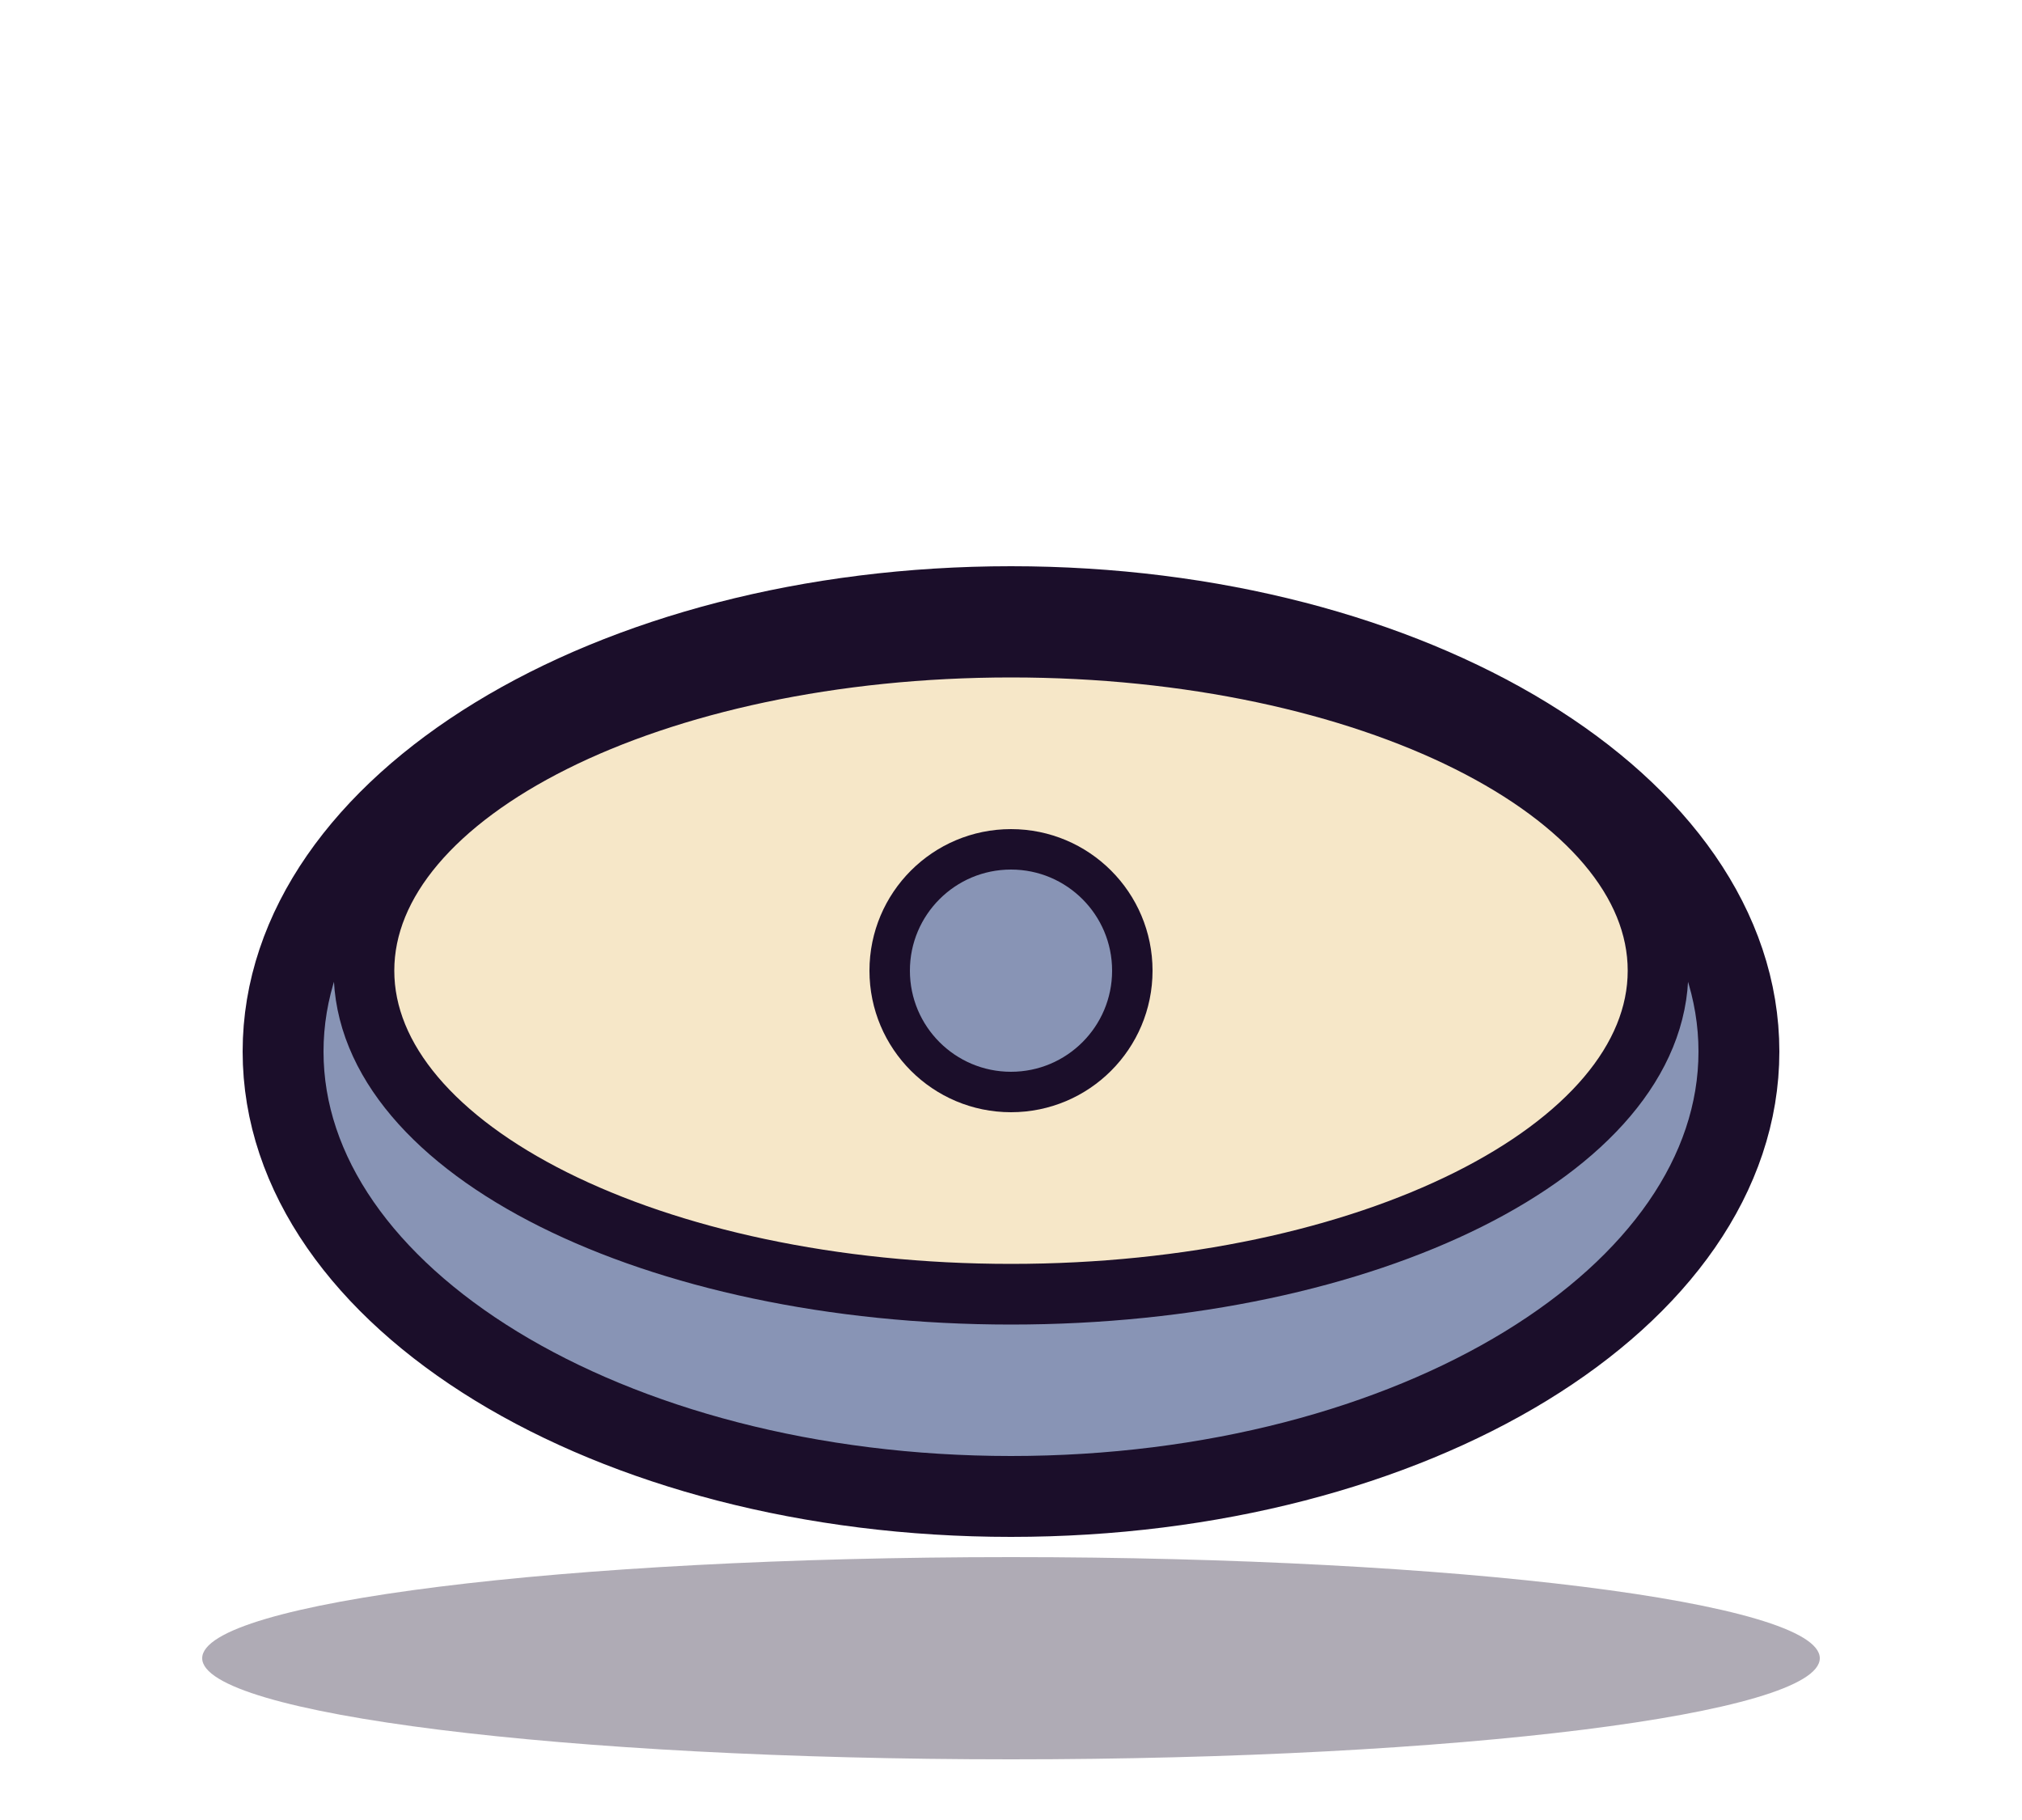
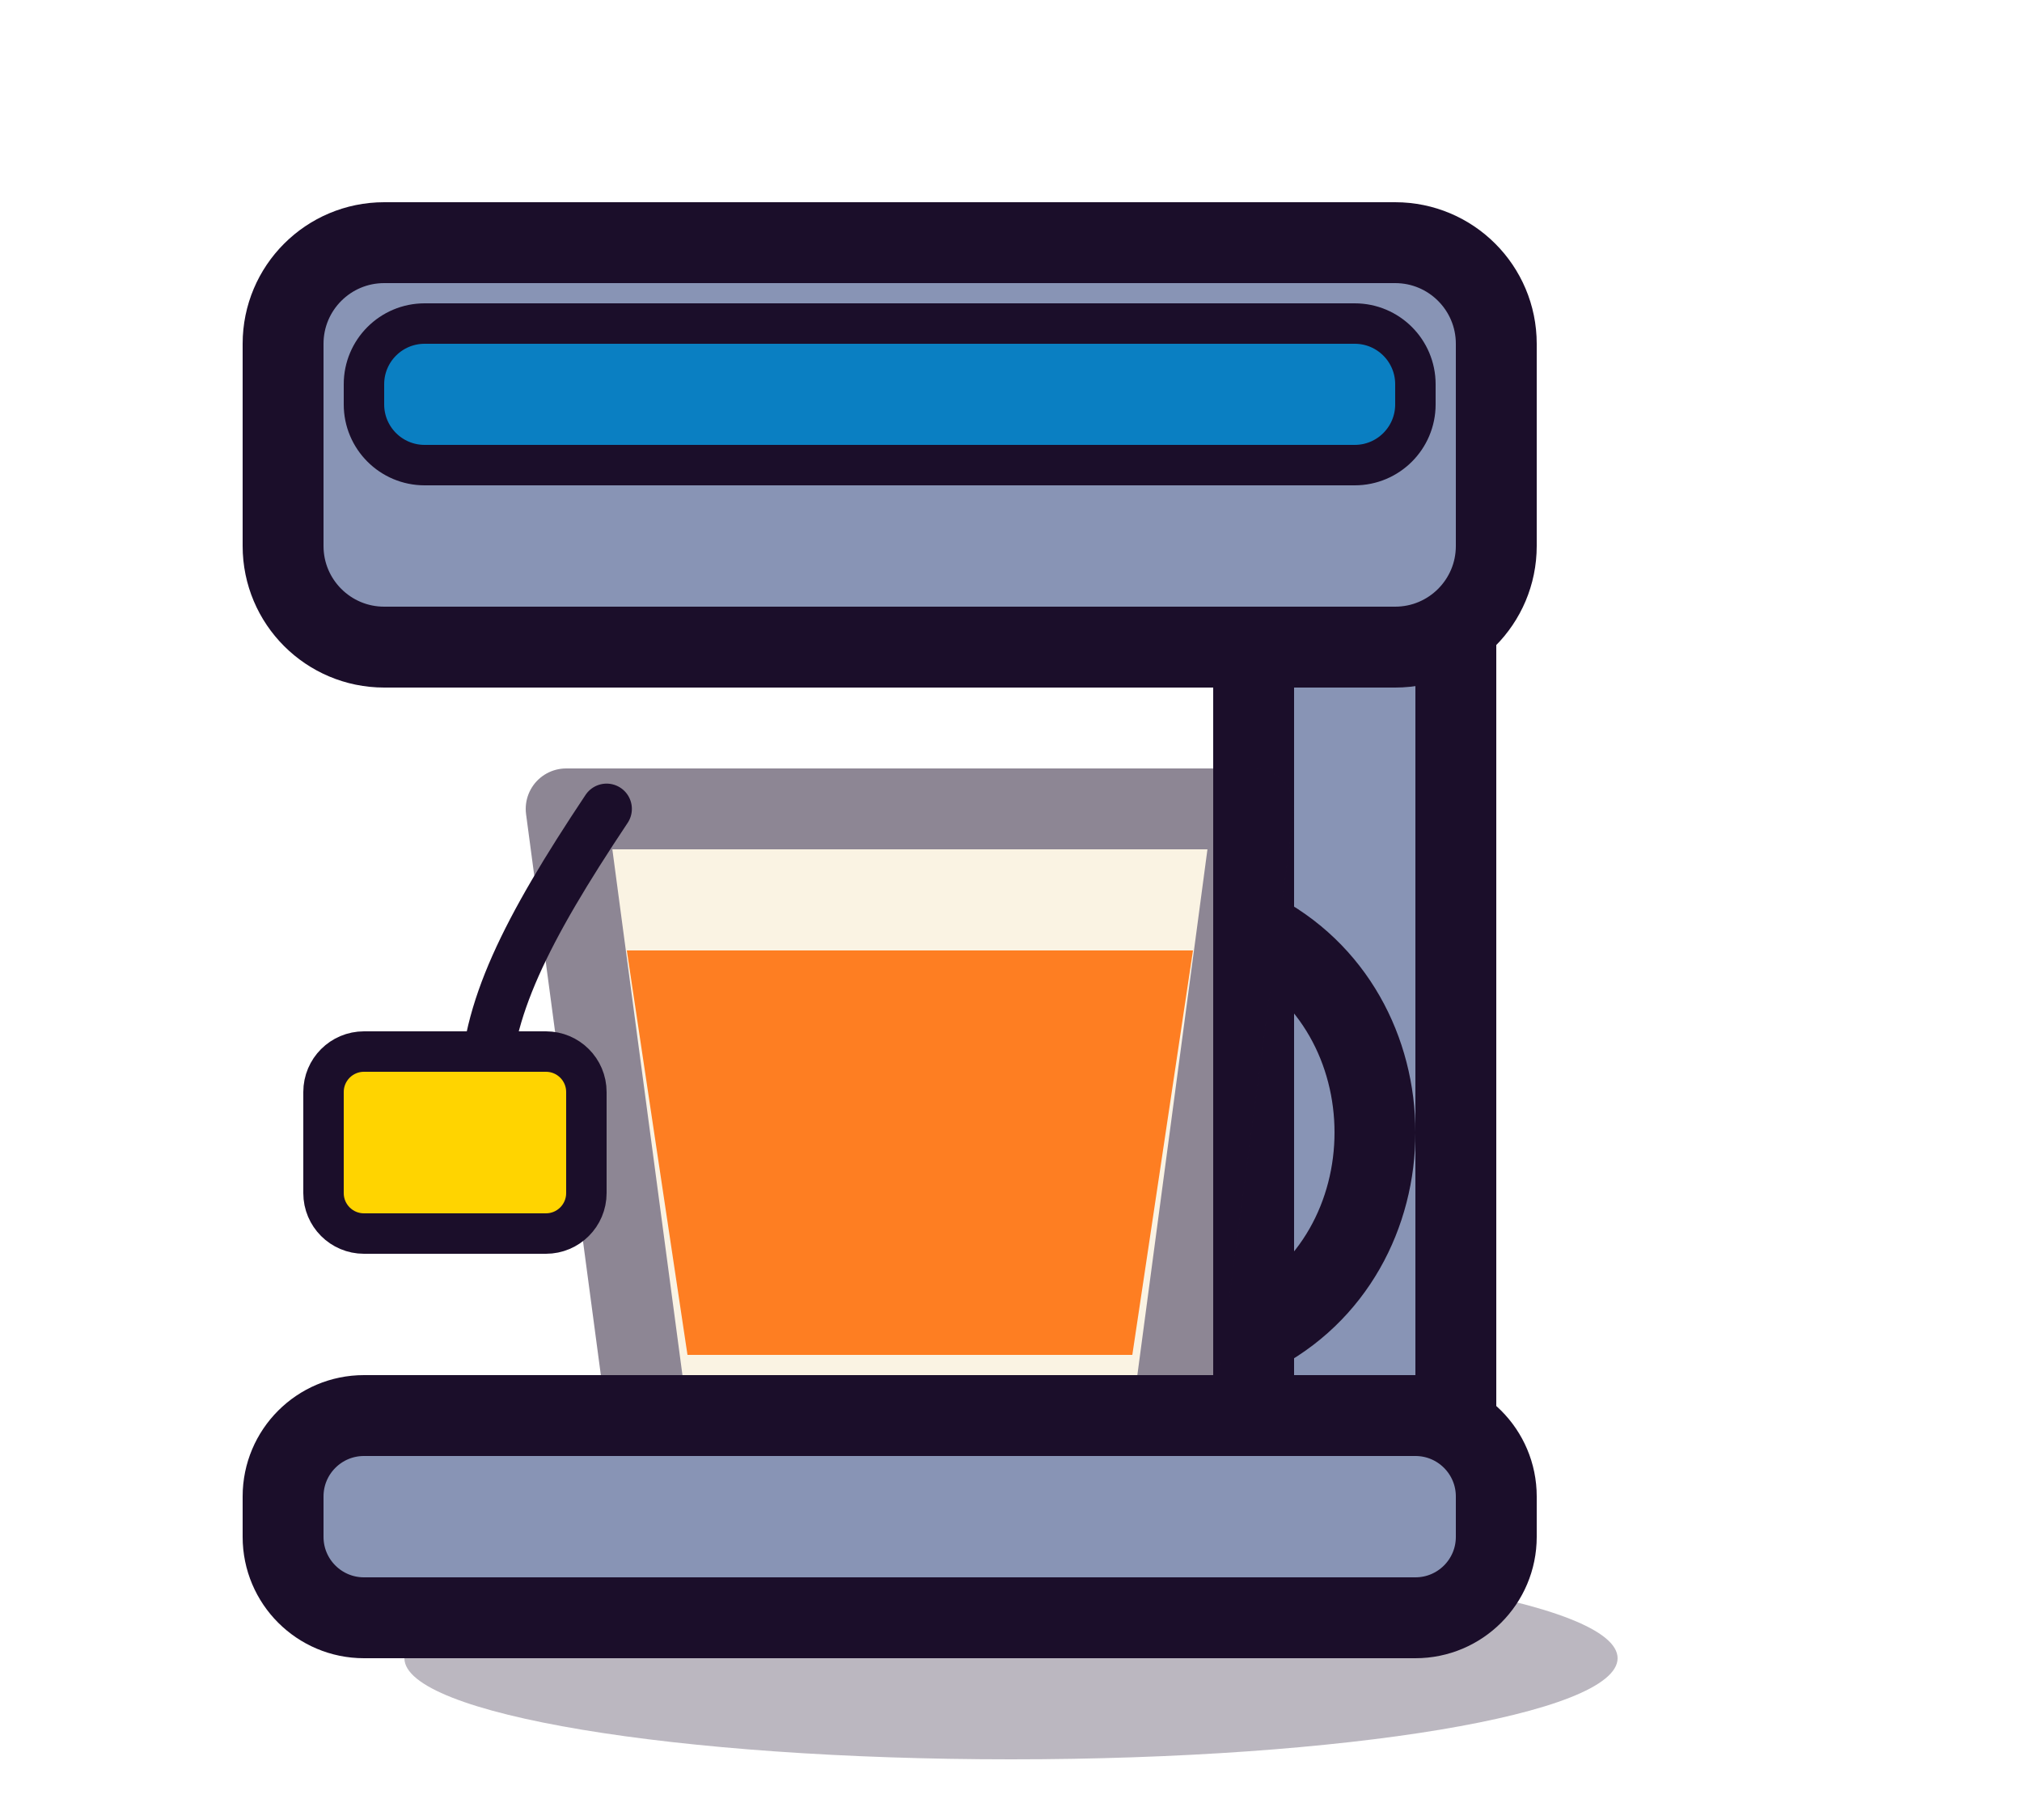
<svg xmlns="http://www.w3.org/2000/svg" width="100" height="90" viewBox="0 0 100 90">
-   <ellipse cx="50" cy="82" rx="40" ry="5" fill="#1B0E2A" opacity="0.35" />
-   <ellipse cx="50" cy="52" rx="36" ry="22" fill="#8894B5" stroke="#1B0E2A" stroke-width="4" />
-   <ellipse cx="50" cy="48" rx="32" ry="16" fill="#F6E7C8" stroke="#1B0E2A" stroke-width="3" />
-   <circle cx="50" cy="48" r="6" fill="#8894B5" stroke="#1B0E2A" stroke-width="2" />
+   <ellipse cx="50" cy="82" rx="30" ry="5" fill="#1B0E2A" opacity="0.3" />
+   <rect x="62" y="26" width="10" height="44" fill="#8894B5" stroke="#1B0E2A" stroke-width="4" />
+   <rect x="14" y="12" width="60" height="20" rx="5" fill="#8894B5" stroke="#1B0E2A" stroke-width="4" />
+   <rect x="18" y="16" width="52" height="7" rx="3" fill="#0A7FC2" stroke="#1B0E2A" stroke-width="2" />
+   <path d="M28 40 L62 40 L58 70 L32 70 Z" fill="#F6E7C8" opacity="0.5" stroke="#1B0E2A" stroke-width="4" stroke-linejoin="round" />
+   <path d="M31 47 L59 47 L56 67 L34 67 Z" fill="#FF6A00" opacity="0.85" />
+   <path d="M62 46 C70 50 70 62 62 66" fill="none" stroke="#1B0E2A" stroke-width="4" stroke-linecap="round" />
+   <rect x="14" y="70" width="60" height="10" rx="4" fill="#8894B5" stroke="#1B0E2A" stroke-width="4" />
+   <path d="M30 40 C26 46 24 50 24 54" fill="none" stroke="#1B0E2A" stroke-width="2.5" stroke-linecap="round" />
+   <rect x="16" y="52" width="13" height="9" rx="2" fill="#FFD400" stroke="#1B0E2A" stroke-width="2" />
</svg>
